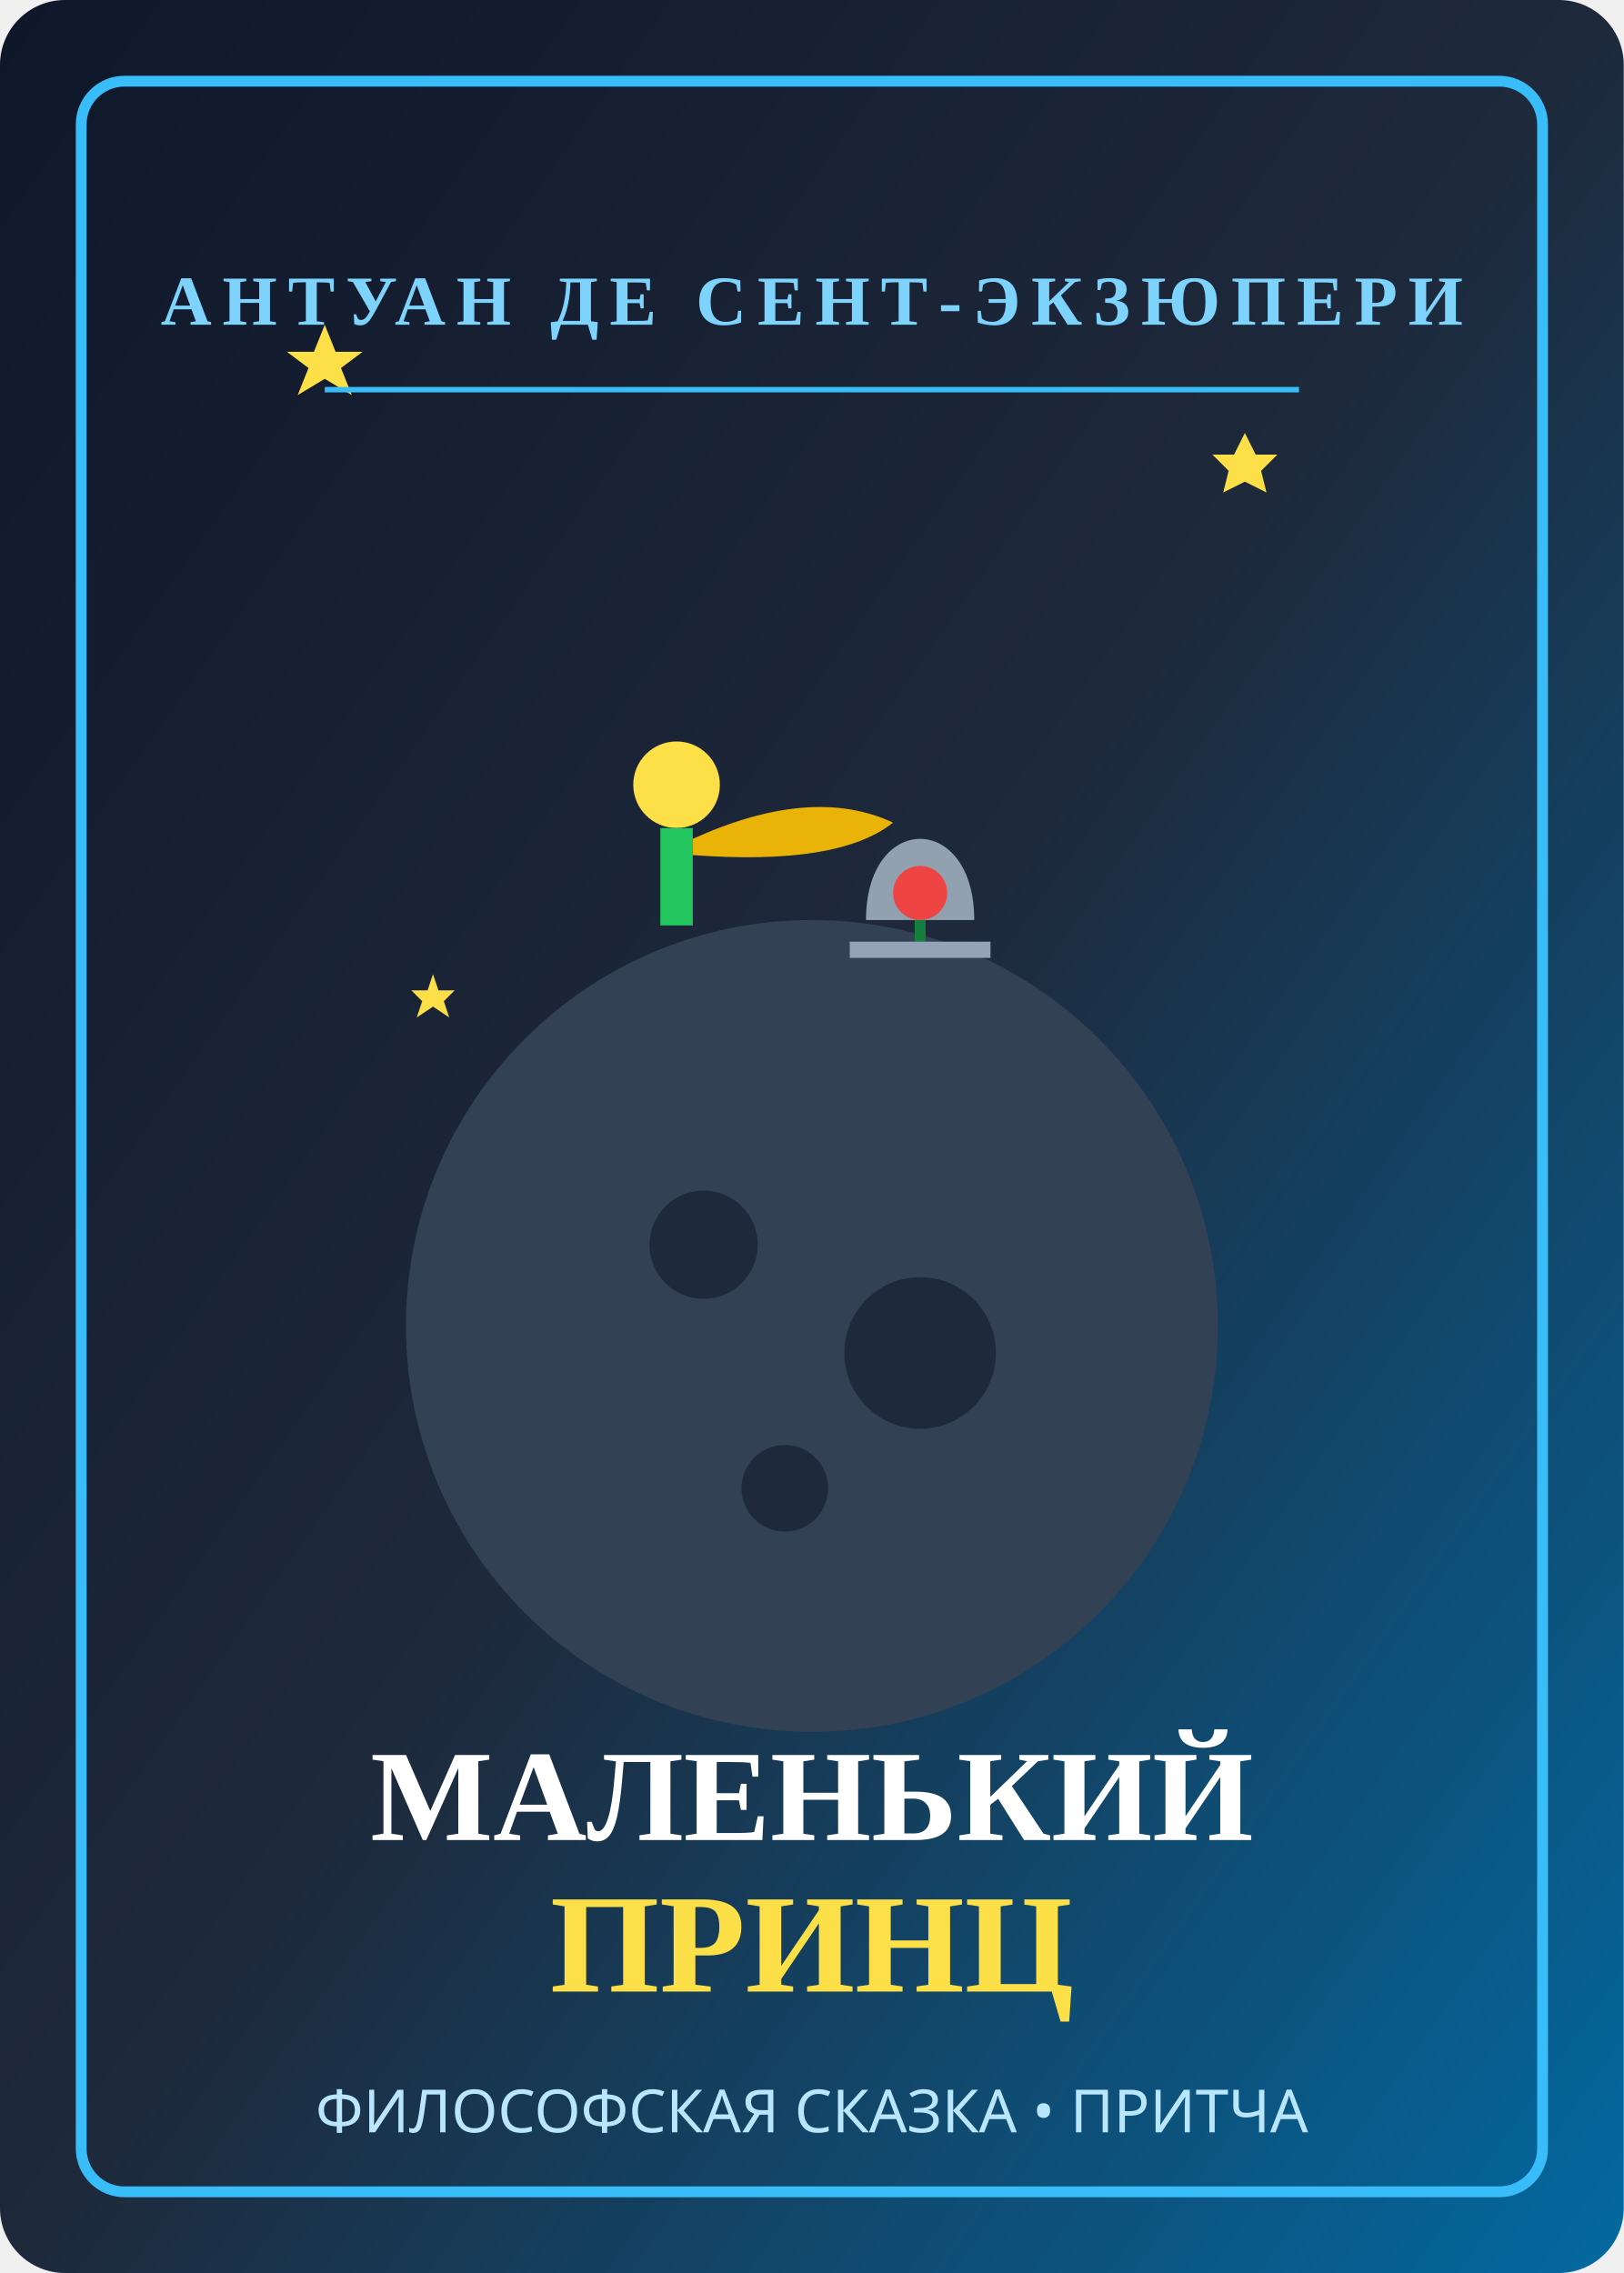
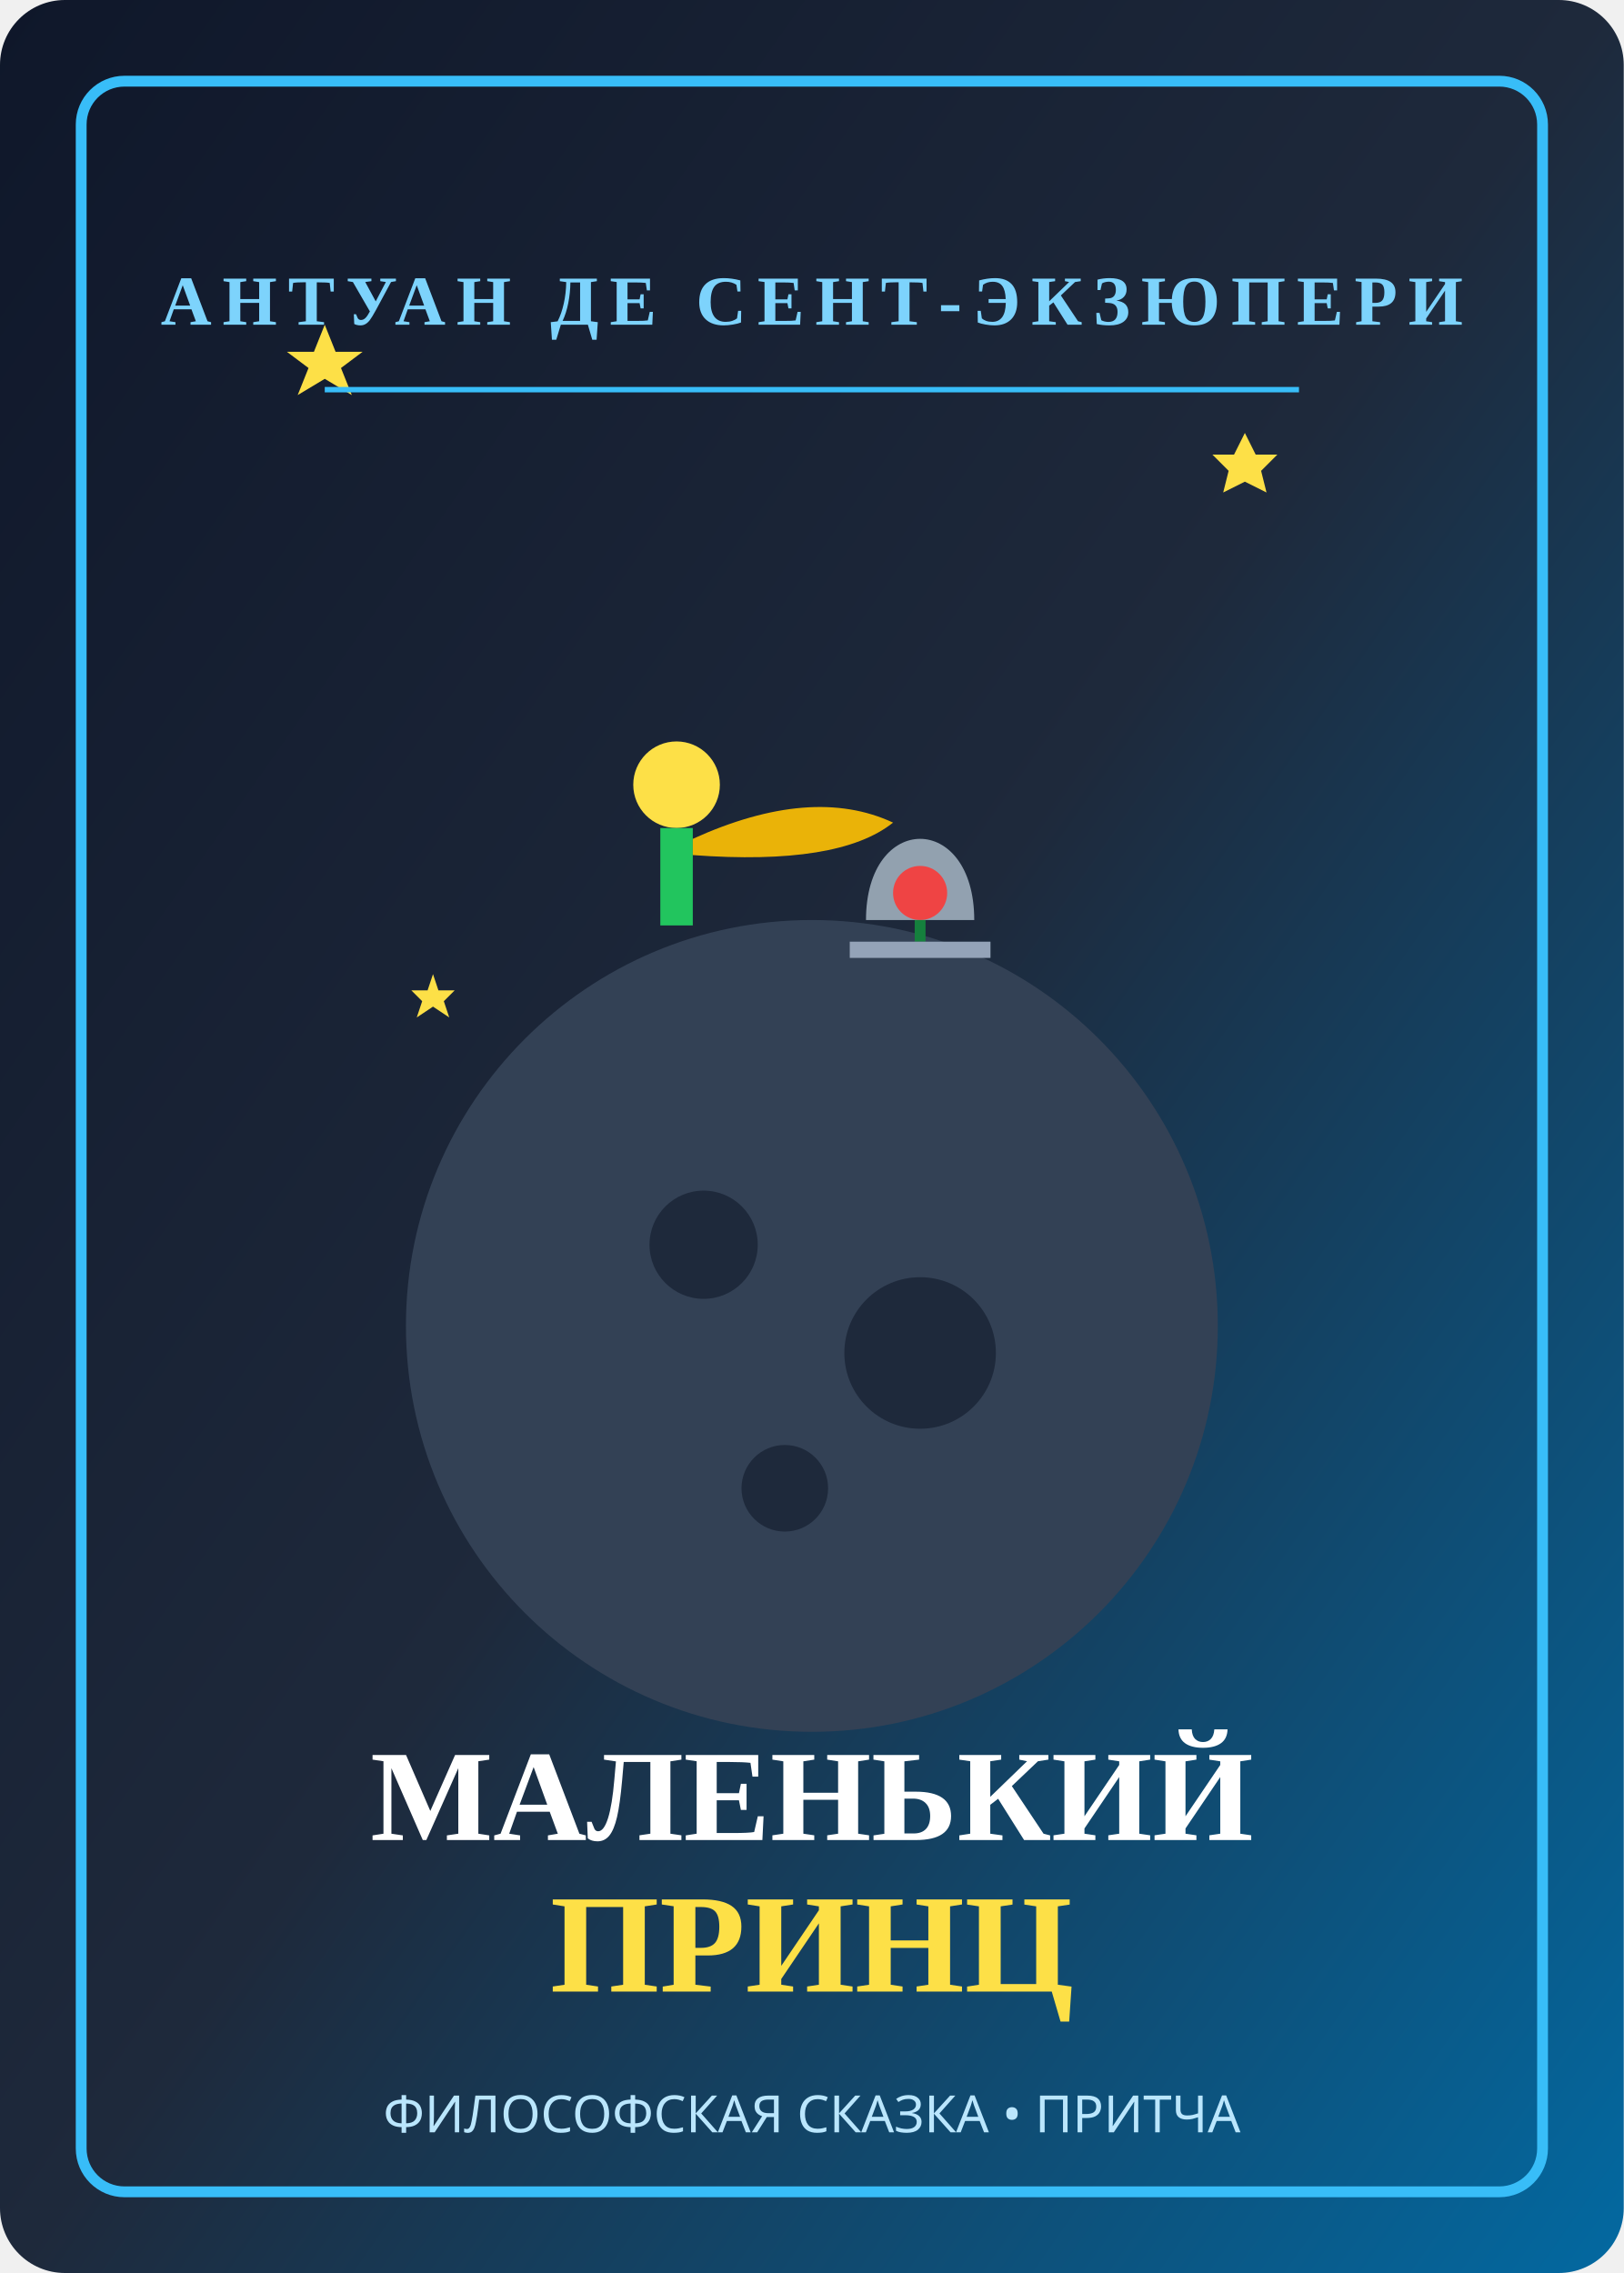
<svg xmlns="http://www.w3.org/2000/svg" viewBox="0 0 300 420" width="300" height="420">
  <defs>
    <linearGradient id="bgPrince" x1="0%" y1="0%" x2="100%" y2="100%">
      <stop offset="0%" stop-color="#0f172a" />
      <stop offset="50%" stop-color="#1e293b" />
      <stop offset="100%" stop-color="#0369a1" />
    </linearGradient>
  </defs>
  <rect width="300" height="420" rx="12" fill="url(#bgPrince)" />
  <rect x="15" y="15" width="270" height="390" rx="8" fill="none" stroke="#38bdf8" stroke-width="2" />
  <circle cx="150" cy="245" r="75" fill="#334155" />
  <circle cx="130" cy="230" r="10" fill="#1e293b" />
  <circle cx="170" cy="250" r="14" fill="#1e293b" />
  <circle cx="145" cy="275" r="8" fill="#1e293b" />
  <circle cx="125" cy="145" r="8" fill="#fde047" />
  <rect x="122" y="153" width="6" height="18" fill="#22c55e" />
  <path d="M 128 155 Q 150 145 165 152 Q 155 160 128 158 Z" fill="#eab308" />
  <path d="M 160 170 C 160 150 180 150 180 170 Z" fill="#e0f2fe" opacity="0.6" />
  <circle cx="170" cy="165" r="5" fill="#ef4444" />
  <line x1="170" y1="170" x2="170" y2="174" stroke="#15803d" stroke-width="2" />
  <rect x="157" y="174" width="26" height="3" fill="#94a3b8" />
  <polygon points="60,60 62,65 67,65 63,68 65,73 60,70 55,73 57,68 53,65 58,65" fill="#fde047" />
  <polygon points="230,80 232,84 236,84 233,87 234,91 230,89 226,91 227,87 224,84 228,84" fill="#fde047" />
  <polygon points="80,180 81,183 84,183 82,185 83,188 80,186 77,188 78,185 76,183 79,183" fill="#fde047" />
  <text x="150" y="60" font-family="'Times New Roman', serif" font-size="13" font-weight="bold" fill="#7dd3fc" text-anchor="middle" letter-spacing="2">АНТУАН ДЕ СЕНТ-ЭКЗЮПЕРИ</text>
  <line x1="60" y1="72" x2="240" y2="72" stroke="#38bdf8" stroke-width="1" />
  <text x="150" y="340" font-family="'Times New Roman', serif" font-size="24" font-weight="bold" fill="#ffffff" text-anchor="middle">МАЛЕНЬКИЙ</text>
  <text x="150" y="368" font-family="'Times New Roman', serif" font-size="26" font-weight="bold" fill="#fde047" text-anchor="middle">ПРИНЦ</text>
-   <text x="150" y="394" font-family="sans-serif" font-size="11" fill="#bae6fd" text-anchor="middle">ФИЛОСОФСКАЯ СКАЗКА • ПРИТЧА</text>
+   <text x="150" y="394" font-family="sans-serif" font-size="9.5" fill="#bae6fd" text-anchor="middle">ФИЛОСОФСКАЯ СКАЗКА • ПРИТЧА</text>
</svg>
